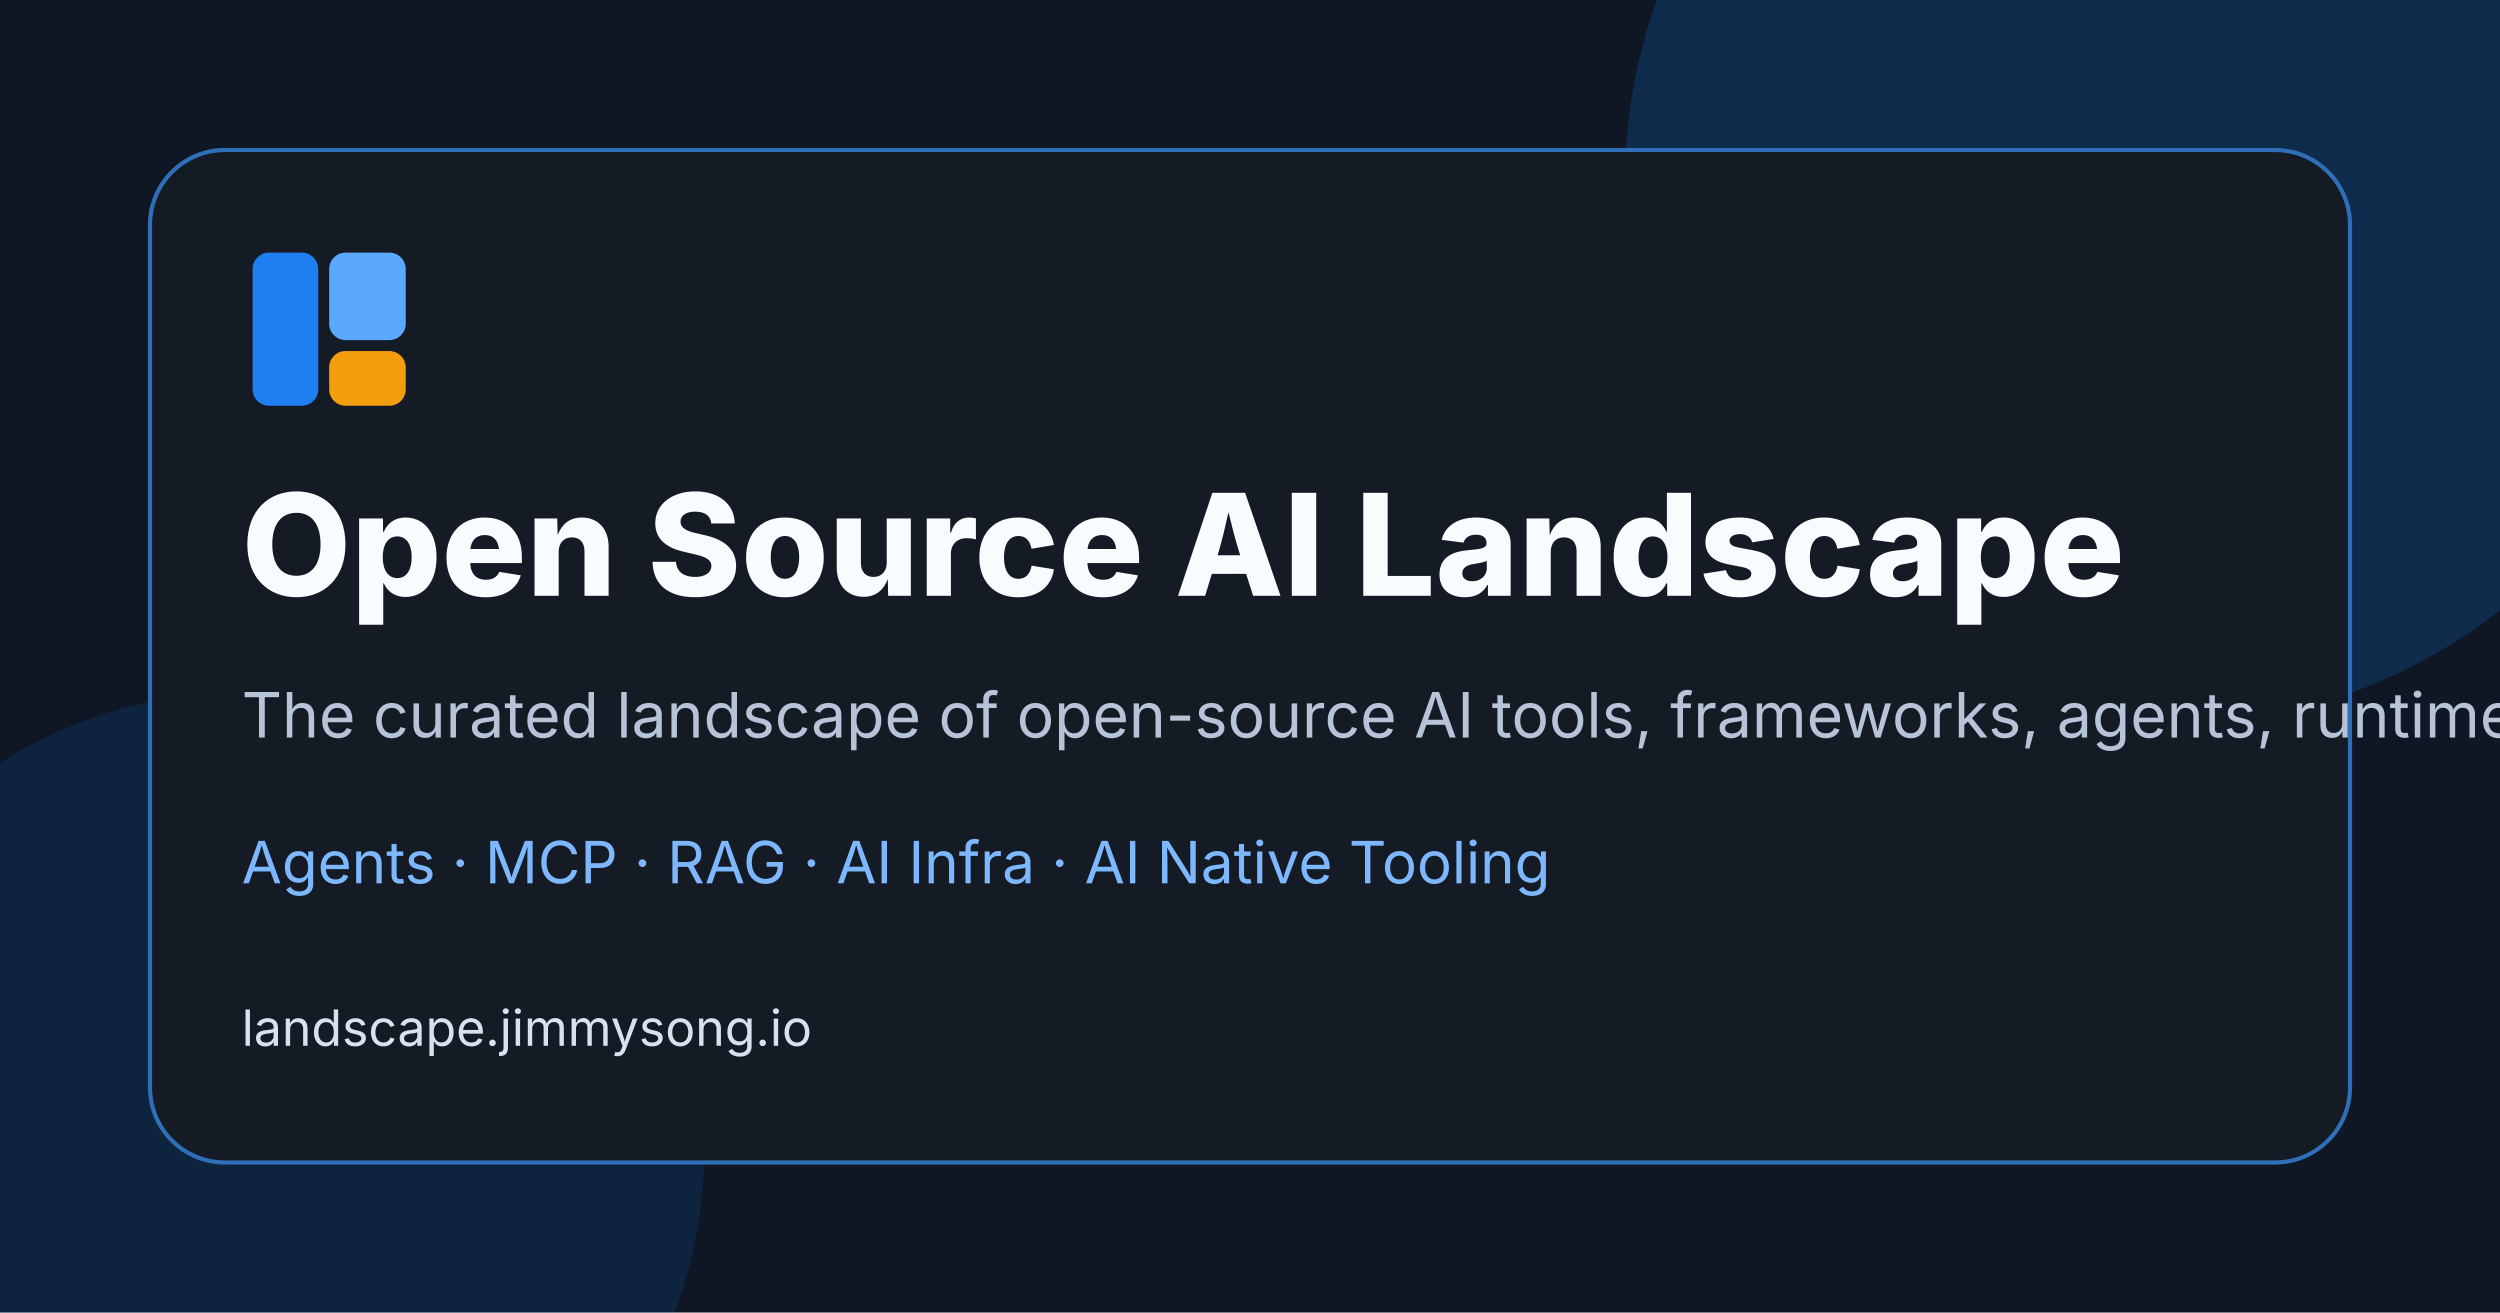
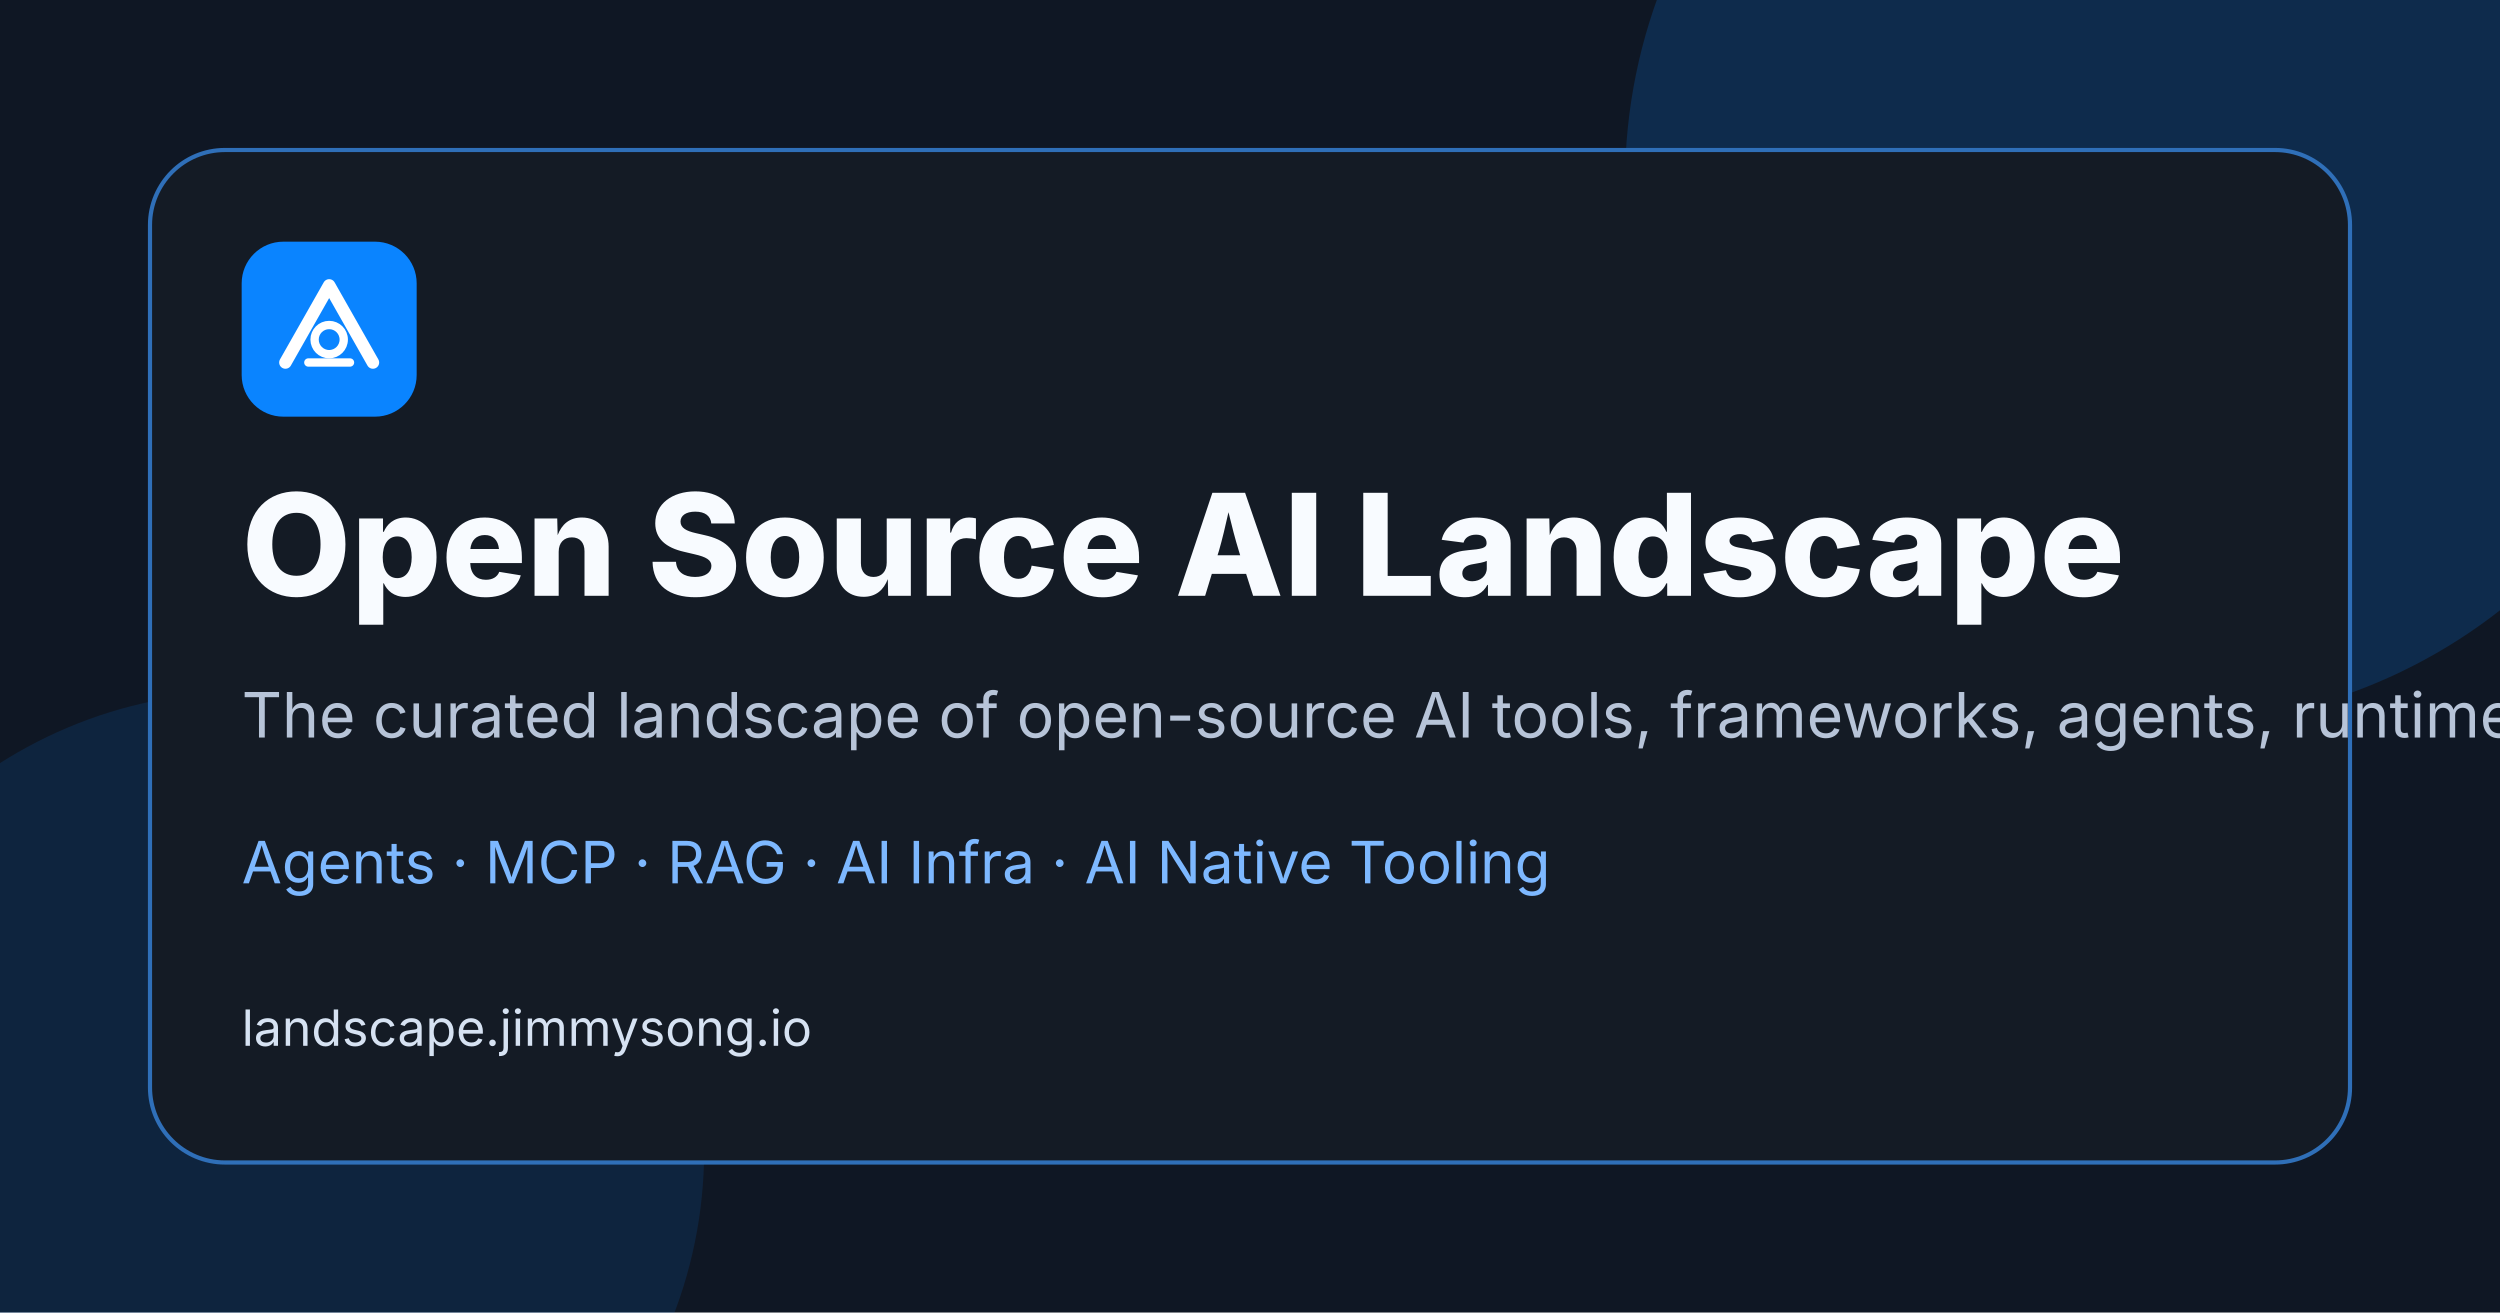
<svg xmlns="http://www.w3.org/2000/svg" viewBox="0 0 1200 630" role="img" aria-label="Open Source AI Landscape">
  <rect width="1200" height="630" fill="#0f1724" />
  <circle cx="1040" cy="88" r="260" fill="#0a84ff" opacity=".18" />
  <circle cx="118" cy="552" r="220" fill="#0a84ff" opacity=".12" />
  <rect x="72" y="72" width="1056" height="486" rx="36" fill="#141b25" stroke="#2f6fb8" stroke-width="2" />
-   <g transform="translate(116 116) scale(1.3125)">
-     <rect x="4" y="4" width="24" height="56" rx="6" fill="#1f7ff0" />
-     <rect x="32" y="4" width="28" height="32" rx="6" fill="#5aa9ff" />
-     <rect x="32" y="40" width="28" height="20" rx="6" fill="#f59e0b" />
-   </g>
+   <rect x="116" y="116" width="84" height="84" rx="20" fill="#0a84ff" />
+   <path d="M137 174 158 137l21 37" fill="none" stroke="#fff" stroke-width="6" stroke-linecap="round" stroke-linejoin="round" />
+   <circle cx="158" cy="163" r="7" fill="none" stroke="#fff" stroke-width="4" />
+   <path d="M148 174h20" fill="none" stroke="#fff" stroke-width="4" stroke-linecap="round" />
  <text x="116" y="286" fill="#f8fbff" font-family="Inter, Arial, sans-serif" font-size="68" font-weight="800">Open Source AI Landscape</text>
  <text x="116" y="354" fill="#b7c4d8" font-family="Inter, Arial, sans-serif" font-size="30">The curated landscape of open-source AI tools, frameworks, agents, runtimes and infrastructure.</text>
  <text x="116" y="424" fill="#7db8ff" font-family="Inter, Arial, sans-serif" font-size="28">Agents · MCP · RAG · AI Infra · AI Native Tooling</text>
  <text x="116" y="502" fill="#d6e2f2" font-family="Inter, Arial, sans-serif" font-size="24">landscape.jimmysong.io</text>
</svg>
